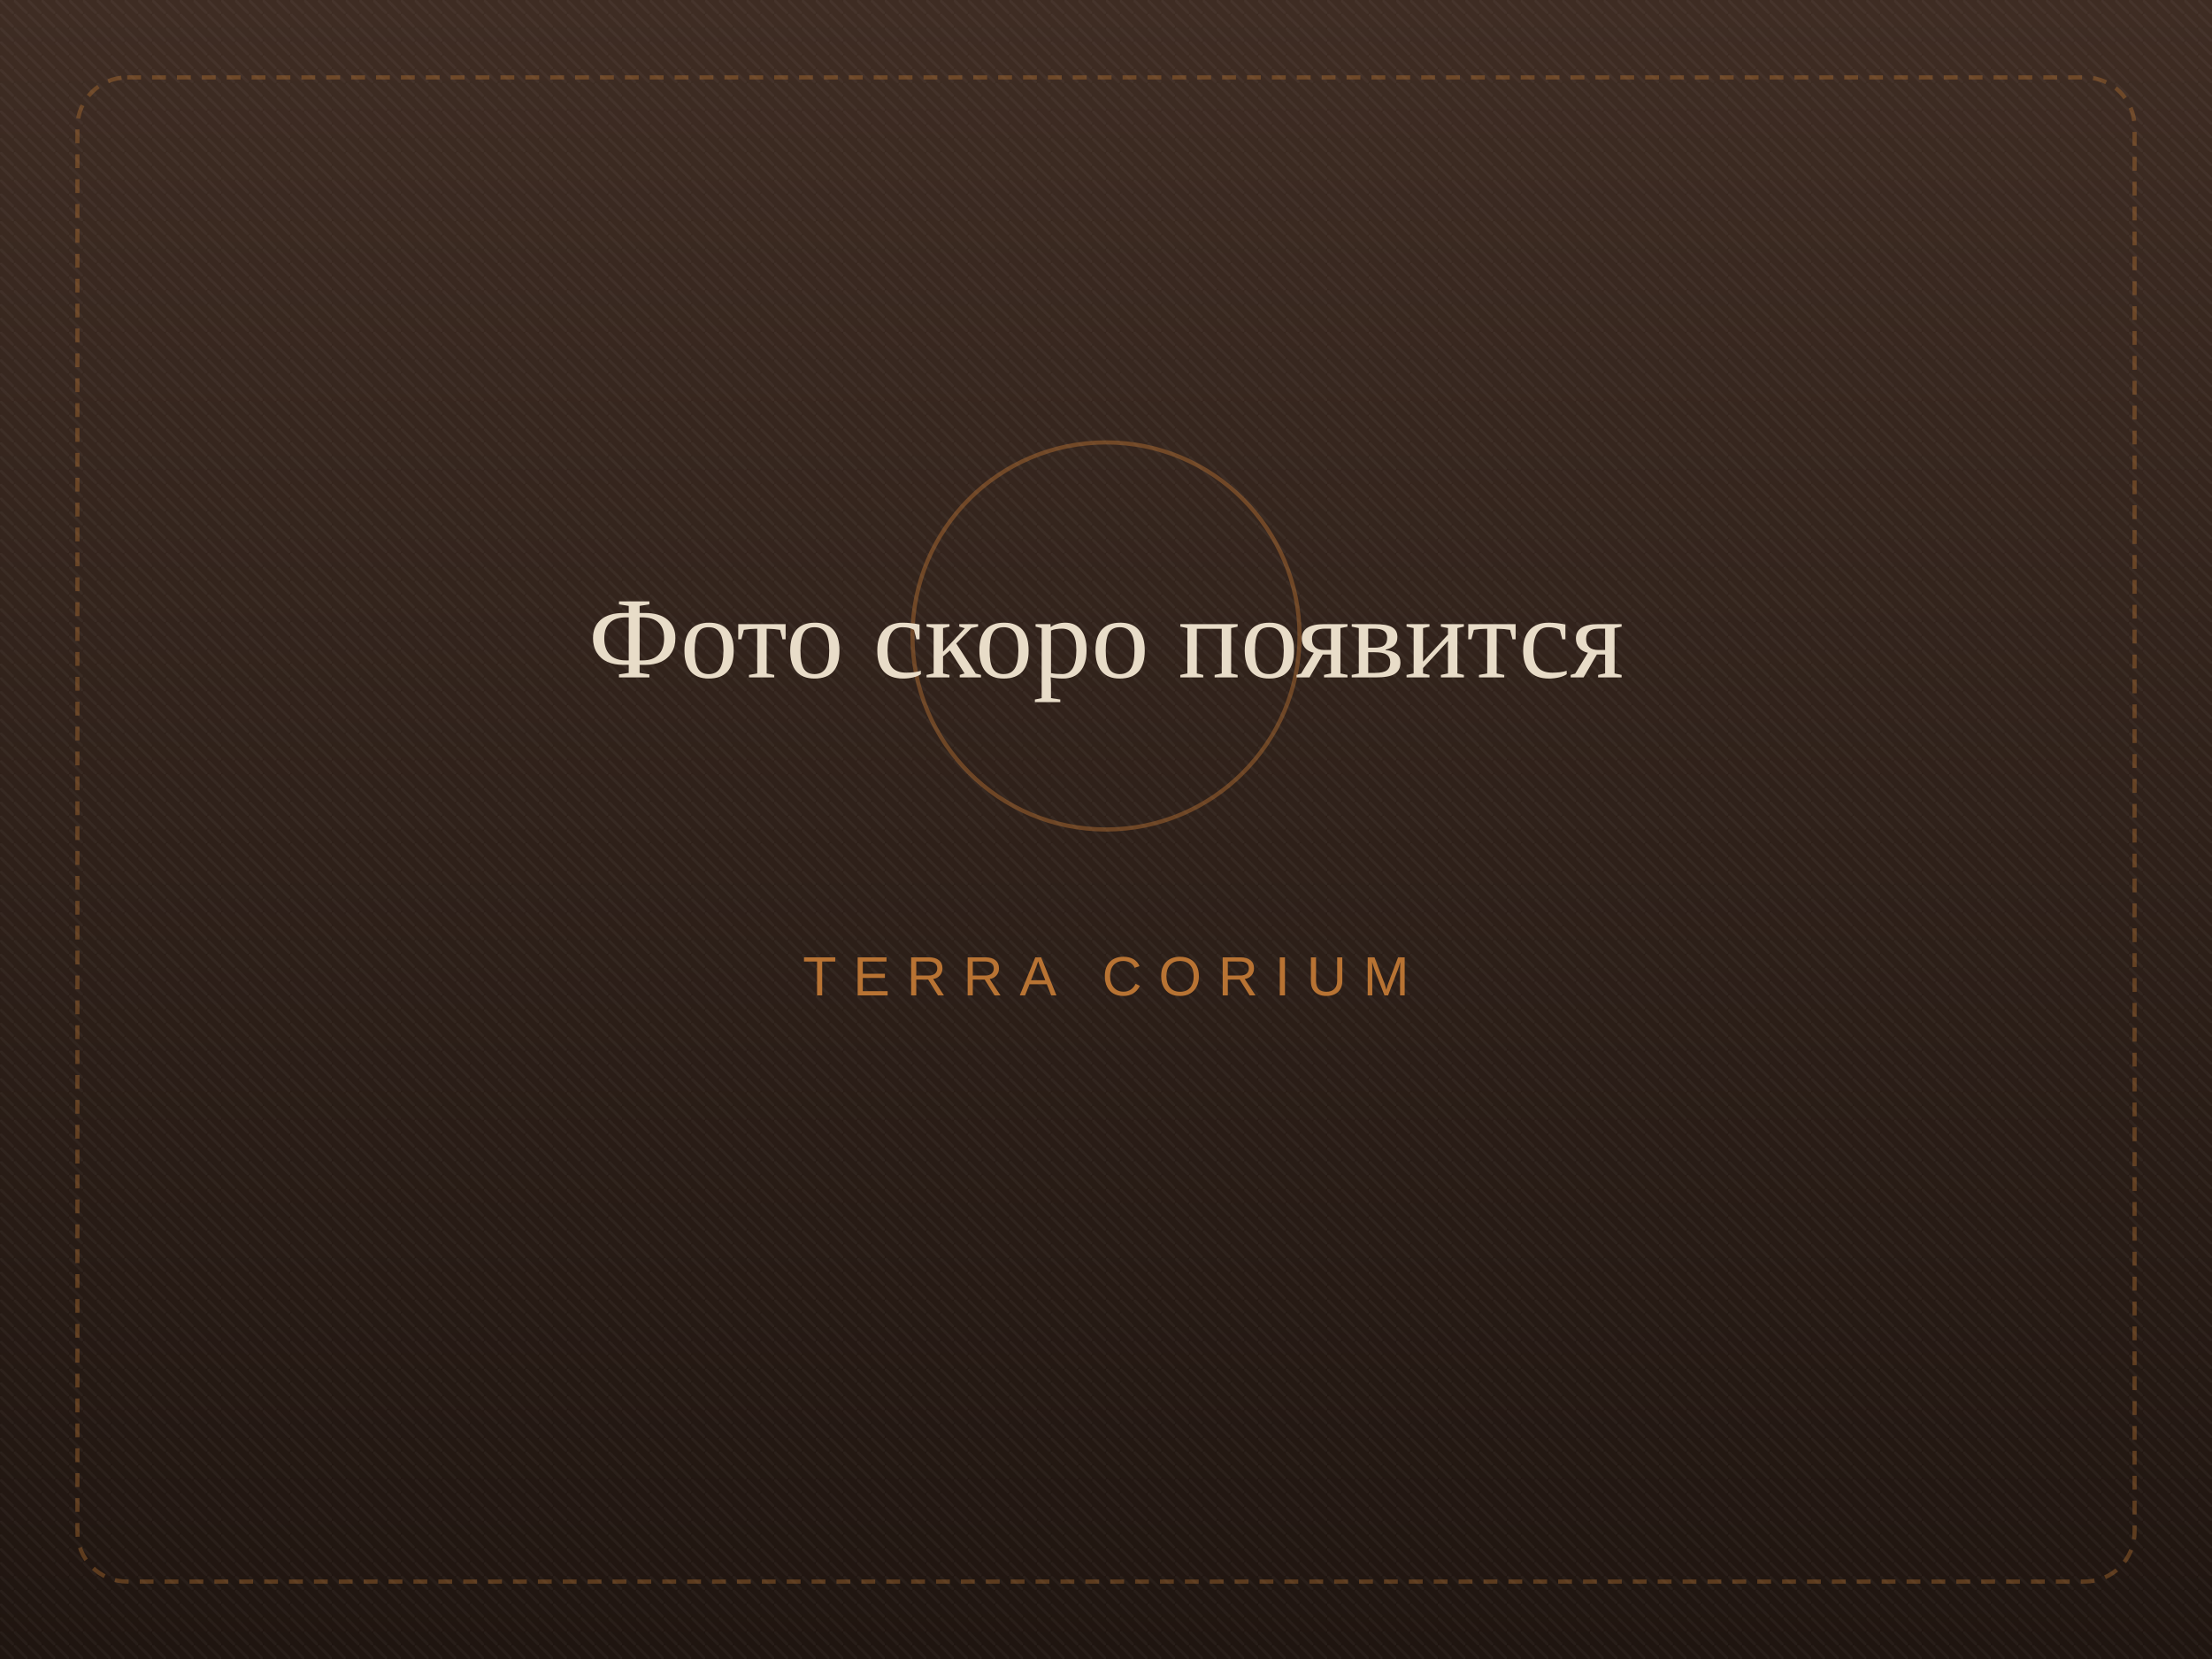
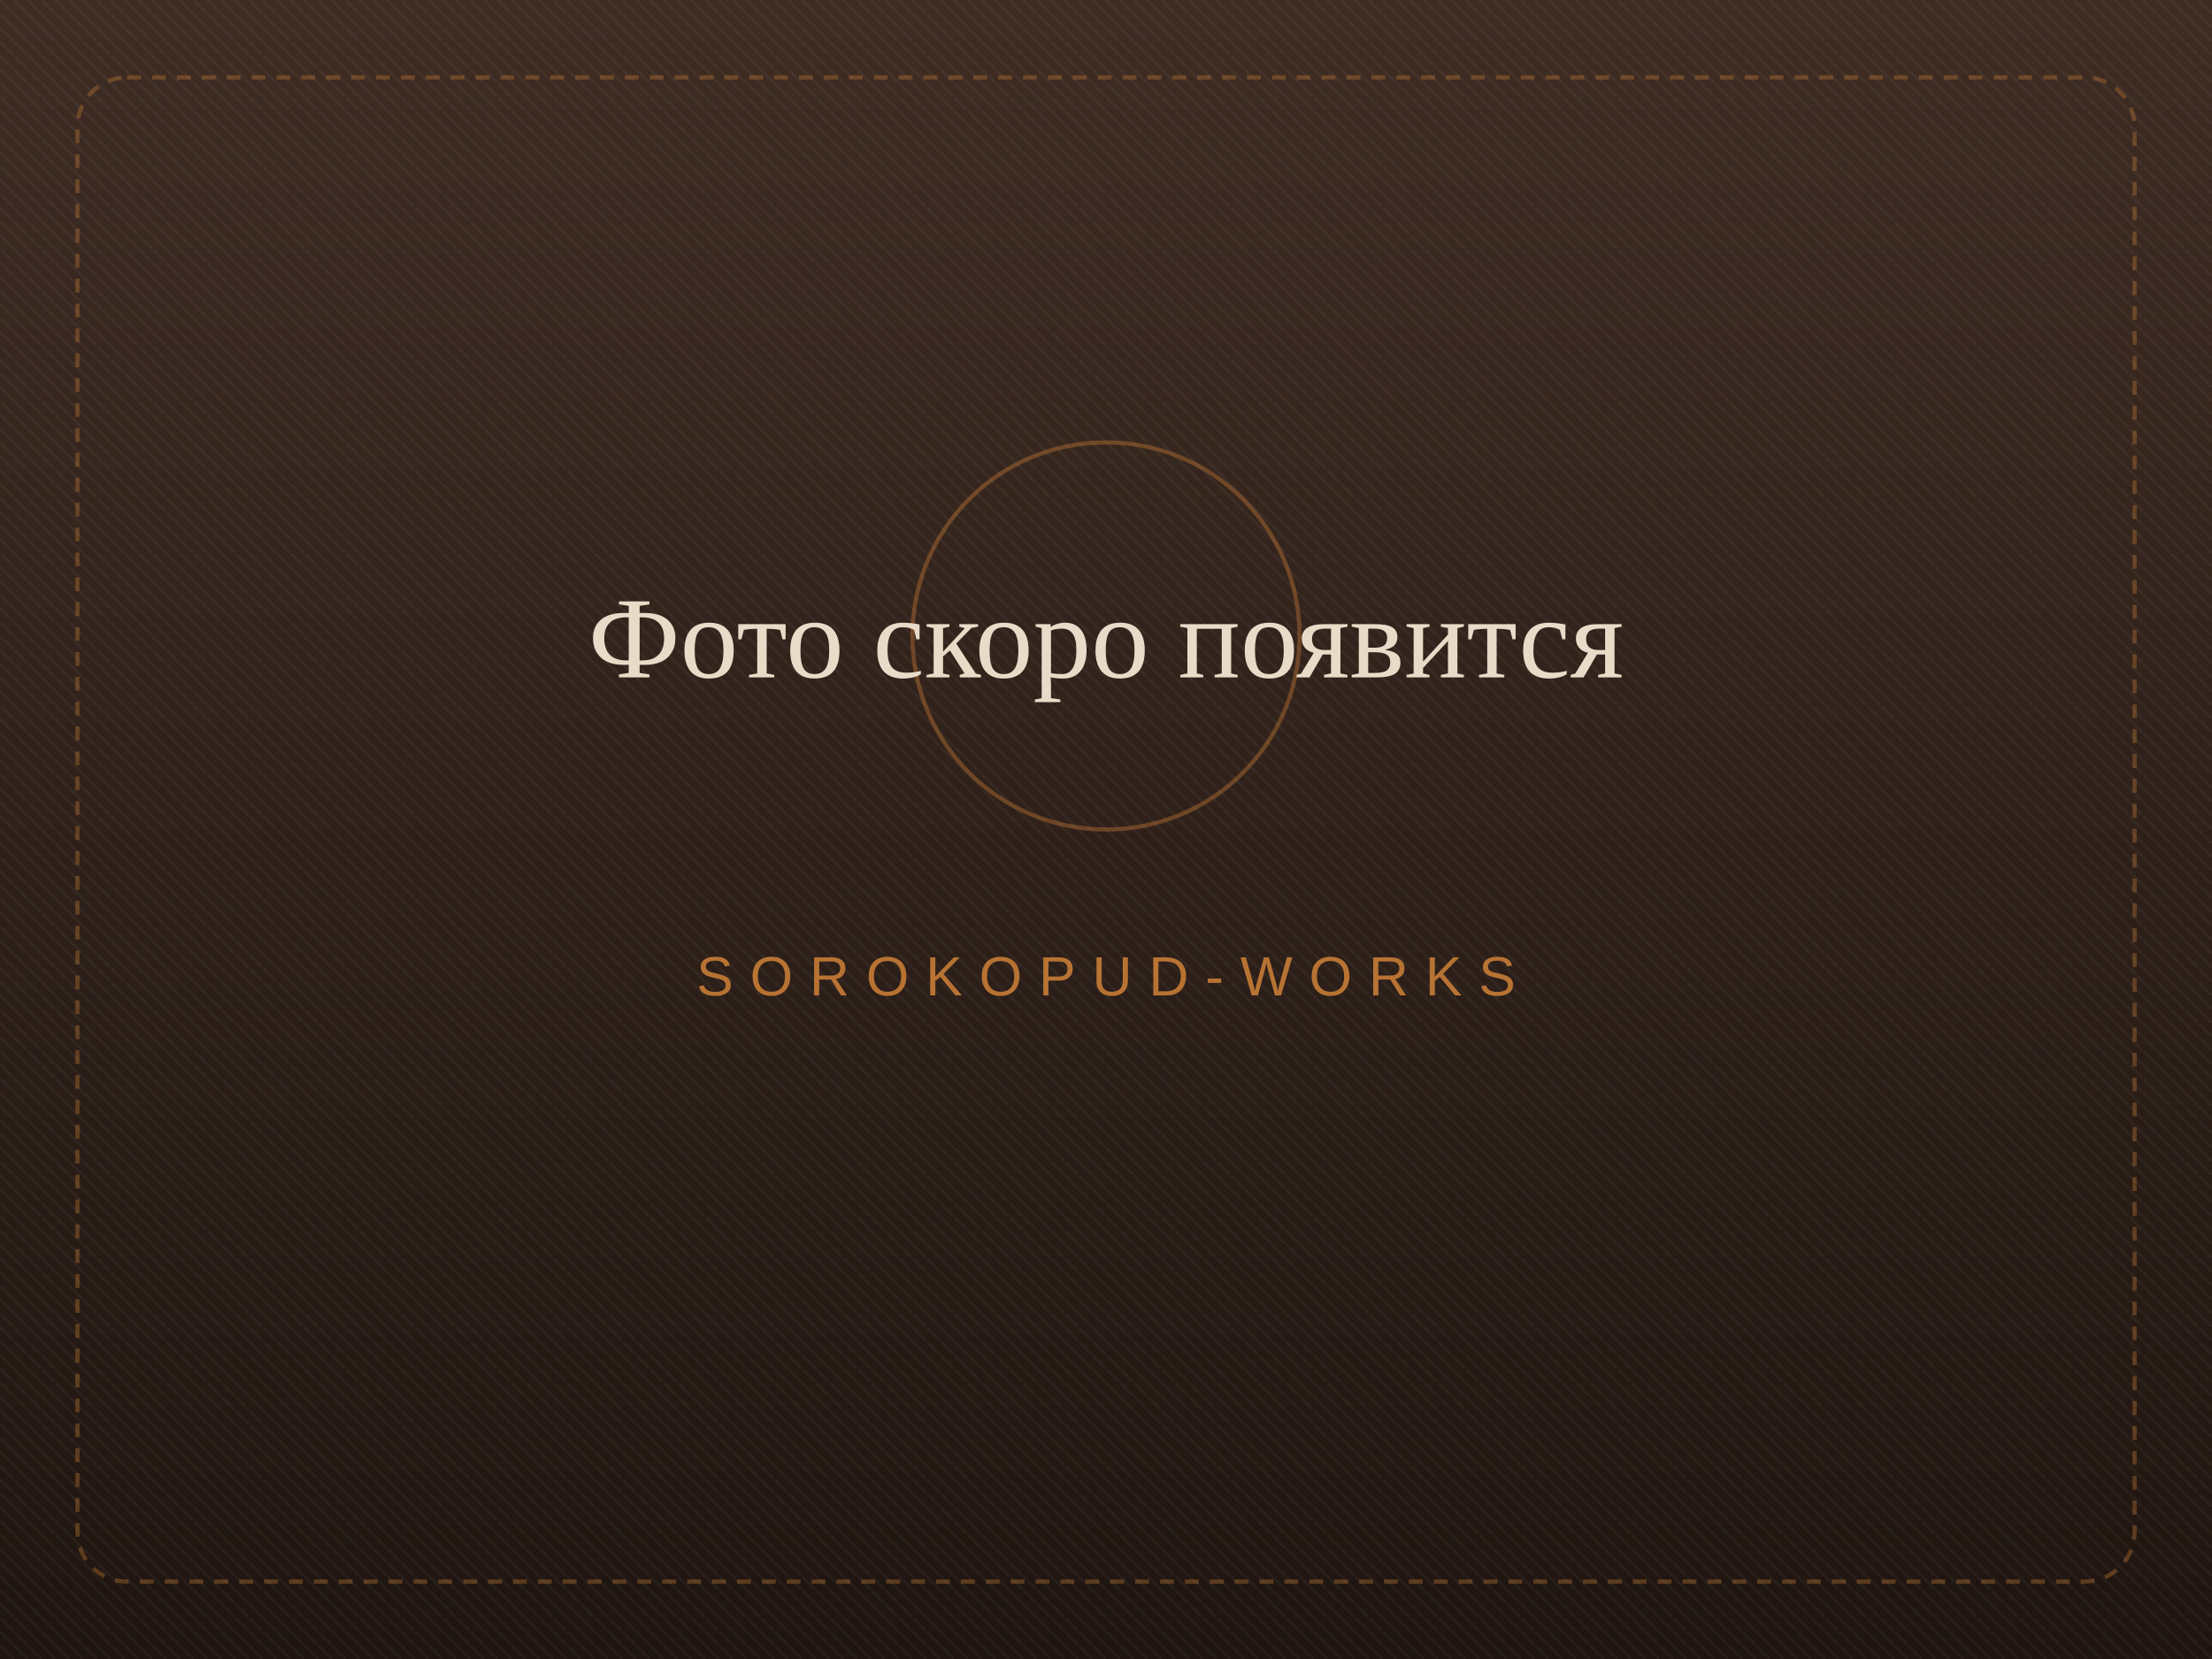
<svg xmlns="http://www.w3.org/2000/svg" width="800" height="600" viewBox="0 0 800 600">
  <defs>
    <linearGradient id="lg" x1="0" y1="0" x2="0" y2="1">
      <stop offset="0" stop-color="#3e2c23" />
      <stop offset="1" stop-color="#1f1510" />
    </linearGradient>
    <pattern id="grain" width="5" height="5" patternUnits="userSpaceOnUse">
      <rect width="5" height="5" fill="none" />
      <line x1="0" y1="0" x2="5" y2="5" stroke="#ffffff" stroke-opacity="0.04" stroke-width="1" />
    </pattern>
  </defs>
  <rect width="800" height="600" fill="url(#lg)" />
  <rect width="800" height="600" fill="url(#grain)" />
  <rect x="28" y="28" width="744" height="544" rx="18" fill="none" stroke="#b87333" stroke-opacity="0.4" stroke-dasharray="5 4" stroke-width="1.5" />
  <circle cx="400" cy="230" r="70" fill="none" stroke="#b87333" stroke-opacity="0.45" stroke-width="1.5" />
  <text x="400" y="245" text-anchor="middle" font-family="Georgia, 'Times New Roman', serif" font-size="42" fill="#e8dcc8">Фото скоро появится</text>
-   <text x="400" y="360" text-anchor="middle" font-family="Arial, Helvetica, sans-serif" font-size="20" letter-spacing="6" fill="#b87333">TERRA CORIUM</text>
+   <text x="400" y="360" text-anchor="middle" font-family="Arial, Helvetica, sans-serif" font-size="20" letter-spacing="6" fill="#b87333">SOROKOPUD-WORKS</text>
</svg>
